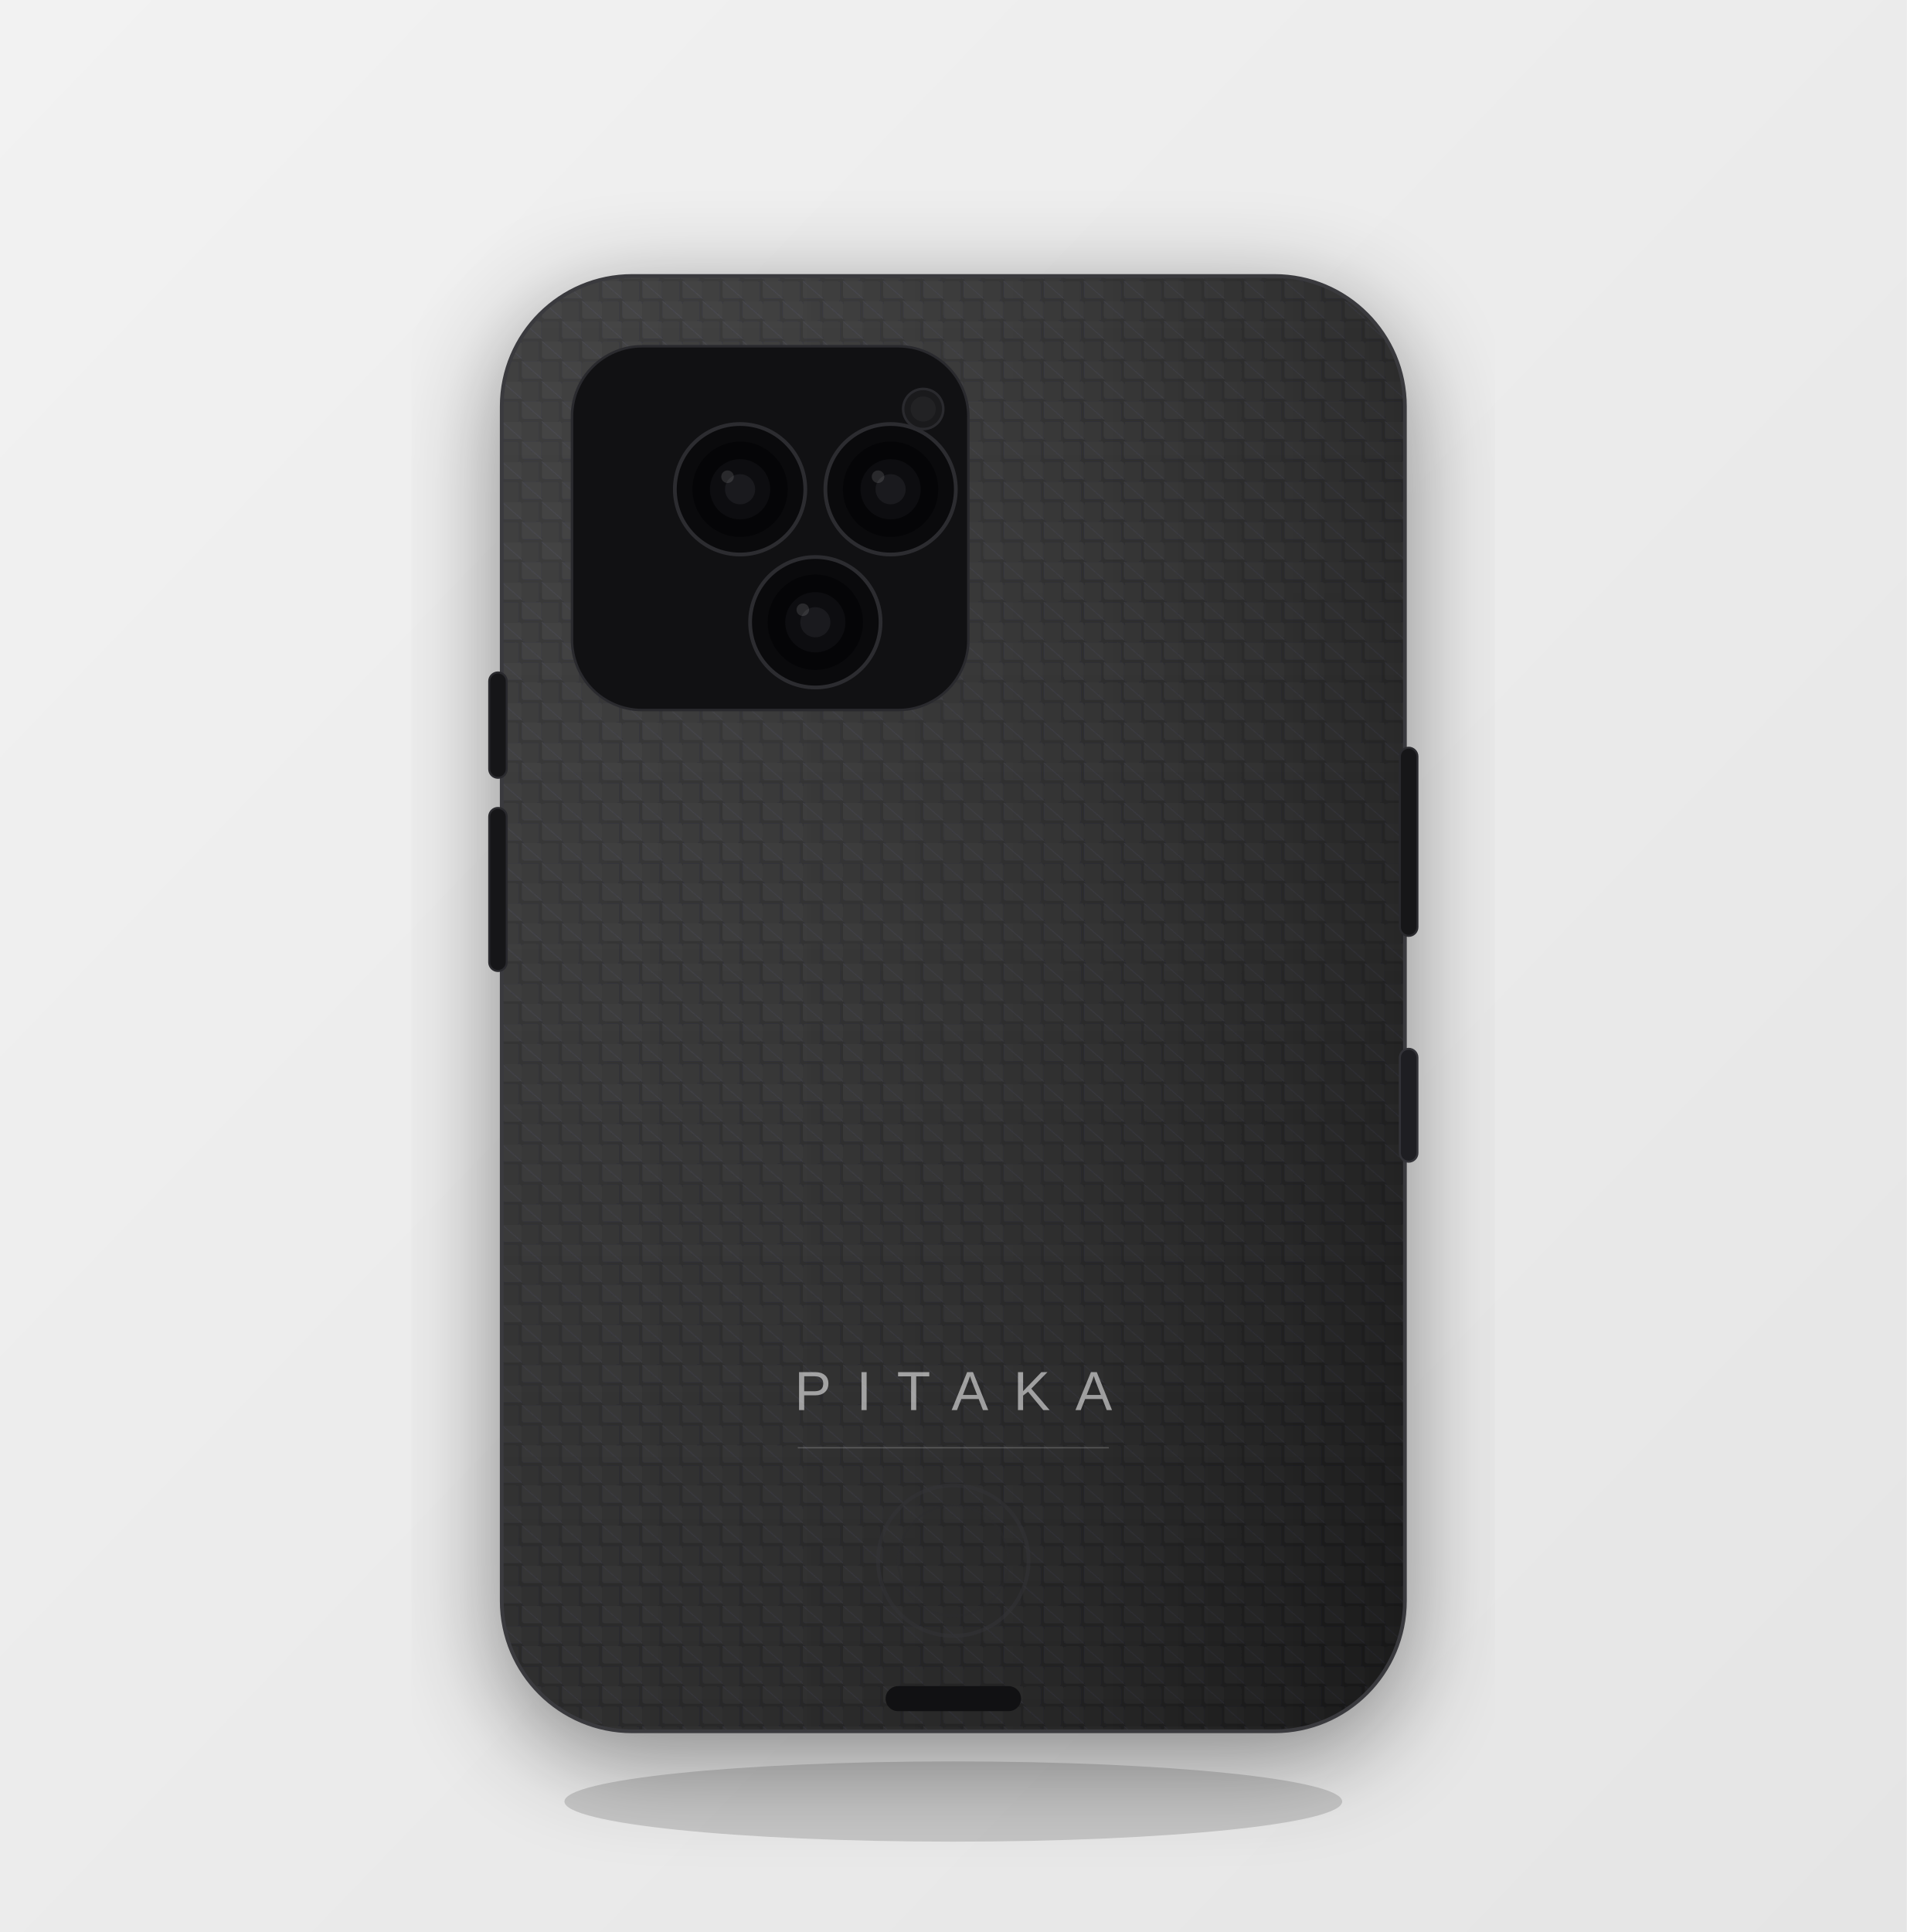
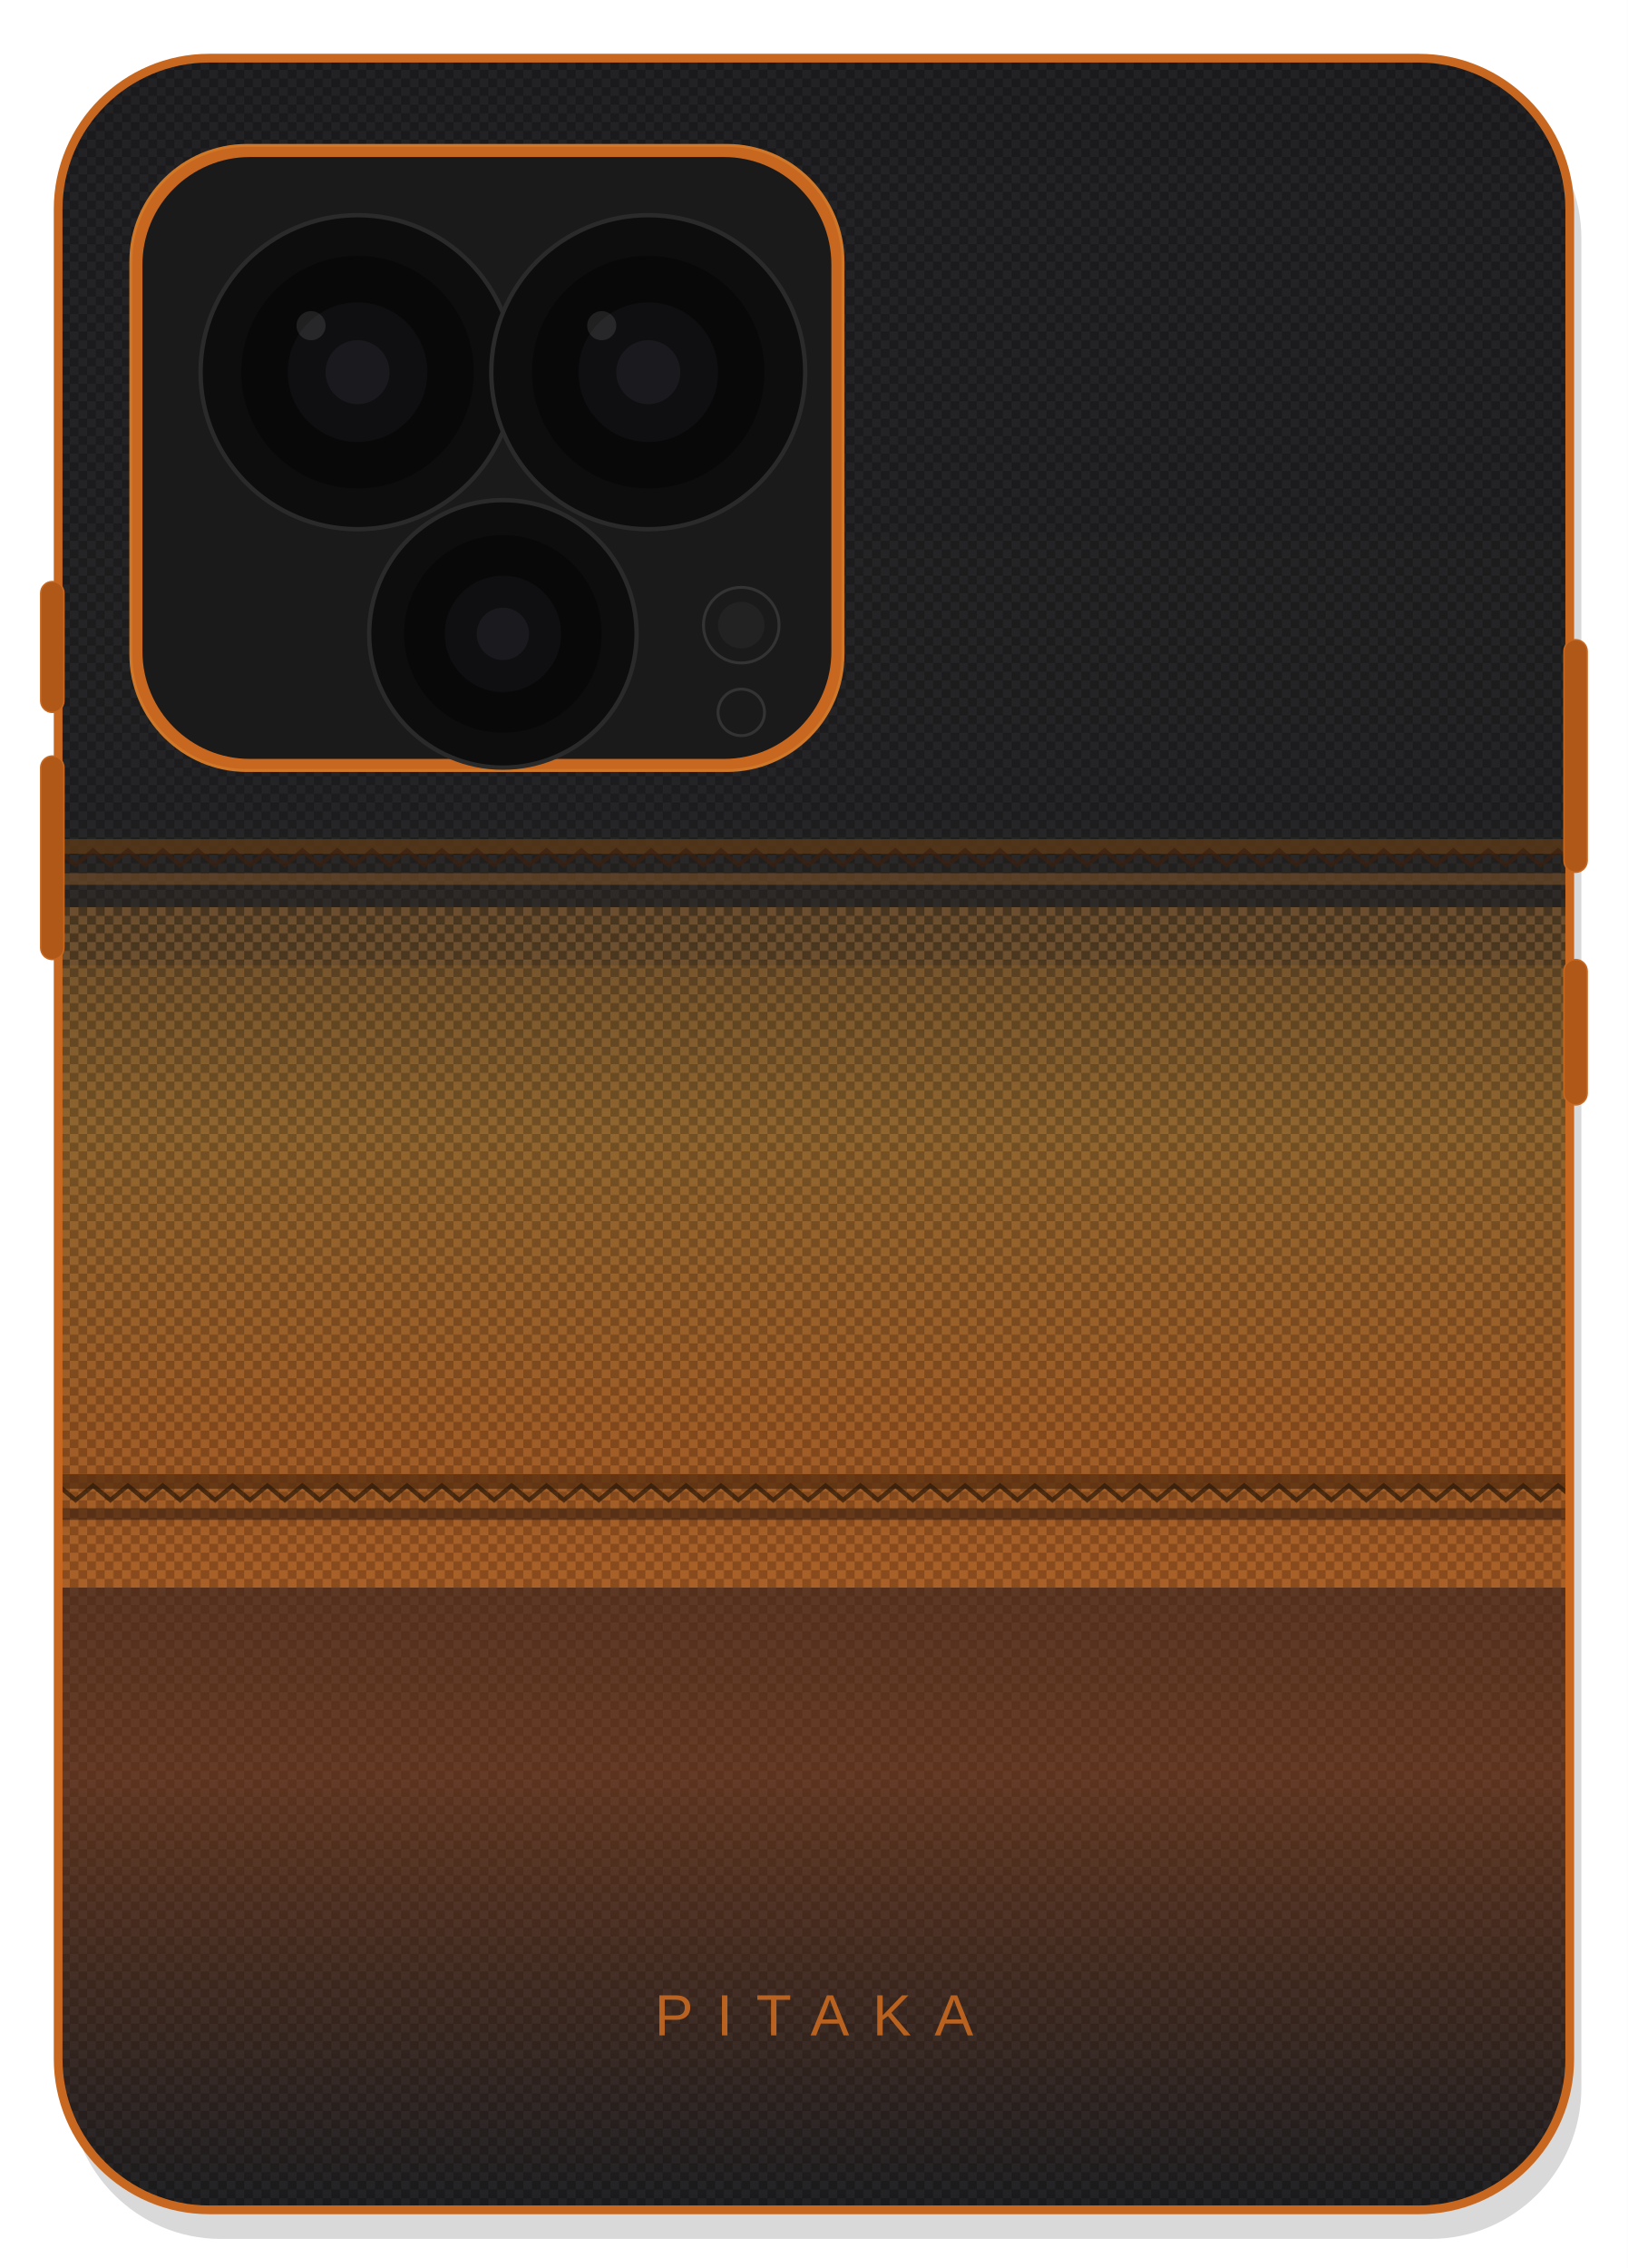
- <svg xmlns="http://www.w3.org/2000/svg" width="760" height="770" viewBox="0 0 760 770">
+ <svg xmlns="http://www.w3.org/2000/svg" width="560" height="780" viewBox="0 0 560 780">
  <defs>
-     <pattern id="weave" x="0" y="0" width="16" height="16" patternUnits="userSpaceOnUse">
-       <rect width="16" height="16" fill="#1c1c1e" />
-       <rect x="0" y="0" width="8" height="7" fill="#252528" rx="1" />
-       <rect x="8" y="8" width="8" height="7" fill="#252528" rx="1" />
-       <rect x="0" y="8" width="7" height="8" fill="#202022" rx="1" />
-       <rect x="8" y="0" width="7" height="8" fill="#202022" rx="1" />
-       <line x1="0" y1="0" x2="8" y2="7" stroke="#2e2e32" stroke-width="0.4" />
-       <line x1="8" y1="8" x2="16" y2="15" stroke="#2e2e32" stroke-width="0.4" />
+     <pattern id="wTop17" x="0" y="0" width="6" height="6" patternUnits="userSpaceOnUse">
+       <rect width="6" height="6" fill="#1a1a1c" />
+       <rect x="0" y="0" width="3" height="3" fill="#2a2a2e" opacity="0.85" />
+       <rect x="3" y="3" width="3" height="3" fill="#2a2a2e" opacity="0.85" />
    </pattern>
-     <linearGradient id="topShine" x1="0%" y1="0%" x2="0%" y2="100%">
-       <stop offset="0%" style="stop-color:#ffffff;stop-opacity:0.07" />
-       <stop offset="100%" style="stop-color:#000000;stop-opacity:0.1" />
+     <pattern id="wMid17" x="0" y="0" width="6" height="6" patternUnits="userSpaceOnUse">
+       <rect width="6" height="6" fill="#6a4820" />
+       <rect x="0" y="0" width="3" height="3" fill="#b07838" opacity="0.85" />
+       <rect x="3" y="3" width="3" height="3" fill="#b07838" opacity="0.85" />
+     </pattern>
+     <pattern id="wBot17" x="0" y="0" width="6" height="6" patternUnits="userSpaceOnUse">
+       <rect width="6" height="6" fill="#8a3810" />
+       <rect x="0" y="0" width="3" height="3" fill="#c05820" opacity="0.85" />
+       <rect x="3" y="3" width="3" height="3" fill="#c05820" opacity="0.85" />
+     </pattern>
+     <linearGradient id="grad17" x1="0" y1="0" x2="0" y2="1">
+       <stop offset="0%" stop-color="#1a1a1c" />
+       <stop offset="35%" stop-color="#1e1e20" />
+       <stop offset="50%" stop-color="#7a5828" />
+       <stop offset="65%" stop-color="#9a4818" />
+       <stop offset="80%" stop-color="#c05820" />
+       <stop offset="100%" stop-color="#1a1a1c" />
    </linearGradient>
-     <linearGradient id="sideShine" x1="0%" y1="0%" x2="100%" y2="0%">
-       <stop offset="0%" style="stop-color:#ffffff;stop-opacity:0.08" />
-       <stop offset="100%" style="stop-color:#000000;stop-opacity:0.15" />
-     </linearGradient>
-     <filter id="dropShadow">
-       <feDropShadow dx="0" dy="10" stdDeviation="20" flood-color="#000000" flood-opacity="0.45" />
+     <clipPath id="clip17">
+       <rect x="20" y="20" width="520" height="740" rx="52" ry="52" />
+     </clipPath>
+     <filter id="shadow17">
+       <feDropShadow dx="0" dy="8" stdDeviation="18" flood-color="#000" flood-opacity="0.35" />
    </filter>
-     <linearGradient id="pageBg" x1="0%" y1="0%" x2="100%" y2="100%">
-       <stop offset="0%" style="stop-color:#f2f2f2" />
-       <stop offset="100%" style="stop-color:#e5e5e5" />
-     </linearGradient>
  </defs>
-   <rect width="760" height="770" fill="url(#pageBg)" />
-   <ellipse cx="380" cy="718" rx="155" ry="16" fill="#000" opacity="0.15" />
-   <rect x="200" y="110" width="360" height="580" rx="52" ry="52" fill="url(#weave)" filter="url(#dropShadow)" />
-   <rect x="200" y="110" width="360" height="580" rx="52" ry="52" fill="url(#sideShine)" />
-   <rect x="200" y="110" width="360" height="580" rx="52" ry="52" fill="url(#topShine)" />
-   <rect x="200" y="110" width="360" height="580" rx="52" ry="52" fill="none" stroke="#3a3a3e" stroke-width="1.5" />
-   <rect x="228" y="138" width="158" height="145" rx="28" fill="#111113" stroke="#2a2a2e" stroke-width="1" />
-   <circle cx="295" cy="195" r="26" fill="#0a0a0c" stroke="#2c2c30" stroke-width="1.5" />
-   <circle cx="295" cy="195" r="19" fill="#050507" />
-   <circle cx="295" cy="195" r="12" fill="#0d0d10" />
-   <circle cx="295" cy="195" r="6" fill="#1a1a1e" />
-   <circle cx="290" cy="190" r="2.5" fill="#ffffff" opacity="0.12" />
-   <circle cx="355" cy="195" r="26" fill="#0a0a0c" stroke="#2c2c30" stroke-width="1.5" />
-   <circle cx="355" cy="195" r="19" fill="#050507" />
-   <circle cx="355" cy="195" r="12" fill="#0d0d10" />
-   <circle cx="355" cy="195" r="6" fill="#1a1a1e" />
-   <circle cx="350" cy="190" r="2.5" fill="#ffffff" opacity="0.12" />
-   <circle cx="325" cy="248" r="26" fill="#0a0a0c" stroke="#2c2c30" stroke-width="1.5" />
-   <circle cx="325" cy="248" r="19" fill="#050507" />
-   <circle cx="325" cy="248" r="12" fill="#0d0d10" />
-   <circle cx="325" cy="248" r="6" fill="#1a1a1e" />
-   <circle cx="320" cy="243" r="2.5" fill="#ffffff" opacity="0.12" />
-   <circle cx="368" cy="163" r="8" fill="#1a1a1c" stroke="#2a2a2e" stroke-width="1" />
-   <circle cx="368" cy="163" r="5" fill="#222224" />
-   <rect x="195" y="268" width="7" height="42" rx="3.5" fill="#161618" stroke="#2a2a2e" stroke-width="0.8" />
-   <rect x="195" y="322" width="7" height="65" rx="3.5" fill="#161618" stroke="#2a2a2e" stroke-width="0.8" />
-   <rect x="558" y="298" width="7" height="75" rx="3.5" fill="#161618" stroke="#2a2a2e" stroke-width="0.8" />
-   <rect x="558" y="418" width="7" height="45" rx="3.5" fill="#1e1e22" stroke="#333338" stroke-width="0.8" />
-   <text x="380" y="562" font-family="'Helvetica Neue',Arial,sans-serif" font-size="22" font-weight="300" letter-spacing="10" fill="#ffffff" text-anchor="middle" opacity="0.55">PITAKA</text>
-   <line x1="318" y1="577" x2="442" y2="577" stroke="#ffffff" stroke-width="0.5" opacity="0.2" />
-   <circle cx="380" cy="622" r="30" fill="none" stroke="#333338" stroke-width="1.5" opacity="0.5" />
-   <circle cx="380" cy="622" r="22" fill="none" stroke="#2a2a2e" stroke-width="1" opacity="0.35" />
-   <rect x="353" y="672" width="54" height="10" rx="5" fill="#111113" />
+   <rect width="560" height="780" fill="#ffffff" />
+   <rect x="20" y="20" width="520" height="740" rx="52" fill="#000" opacity="0.15" transform="translate(4,10)" />
+   <rect x="20" y="20" width="520" height="740" rx="52" fill="url(#grad17)" clip-path="url(#clip17)" />
+   <rect x="20" y="20" width="520" height="312" fill="url(#wTop17)" opacity="0.6" clip-path="url(#clip17)" />
+   <rect x="20" y="312" width="520" height="234" fill="url(#wMid17)" opacity="0.5" clip-path="url(#clip17)" />
+   <rect x="20" y="546" width="520" height="234" fill="url(#wTop17)" opacity="0.6" clip-path="url(#clip17)" />
+   <rect x="20" y="288.6" width="520" height="5" fill="#5a3818" opacity="0.8" clip-path="url(#clip17)" />
+   <rect x="20" y="300.3" width="520" height="4" fill="#7a5028" opacity="0.6" clip-path="url(#clip17)" />
+   <path d="M20,292.5 20,292.5 26,297.5 32,292.5 38,297.5 44,292.5 50,297.5 56,292.5 62,297.5 68,292.5 74,297.5 80,292.5 86,297.5 92,292.5 98,297.5 104,292.5 110,297.5 116,292.5 122,297.5 128,292.5 134,297.5 140,292.5 146,297.5 152,292.5 158,297.5 164,292.5 170,297.5 176,292.5 182,297.5 188,292.5 194,297.5 200,292.5 206,297.5 212,292.5 218,297.5 224,292.5 230,297.5 236,292.5 242,297.5 248,292.5 254,297.5 260,292.5 266,297.5 272,292.5 278,297.5 284,292.5 290,297.5 296,292.5 302,297.5 308,292.5 314,297.5 320,292.5 326,297.5 332,292.5 338,297.5 344,292.5 350,297.5 356,292.5 362,297.5 368,292.5 374,297.5 380,292.5 386,297.5 392,292.5 398,297.5 404,292.5 410,297.5 416,292.5 422,297.5 428,292.5 434,297.5 440,292.5 446,297.5 452,292.5 458,297.5 464,292.5 470,297.5 476,292.5 482,297.5 488,292.5 494,297.5 500,292.5 506,297.5 512,292.5 518,297.5 524,292.5 530,297.5 536,292.5 542,297.5 548,292.5 554,297.5 540,292.5" fill="none" stroke="#3a2010" stroke-width="1.5" opacity="0.7" clip-path="url(#clip17)" />
+   <rect x="20" y="507" width="520" height="5" fill="#5a3010" opacity="0.8" clip-path="url(#clip17)" />
+   <rect x="20" y="518.7" width="520" height="4" fill="#3a2010" opacity="0.6" clip-path="url(#clip17)" />
+   <path d="M20,510.9 20,510.9 26,515.9 32,510.9 38,515.9 44,510.9 50,515.9 56,510.9 62,515.9 68,510.9 74,515.9 80,510.9 86,515.9 92,510.9 98,515.9 104,510.9 110,515.9 116,510.9 122,515.9 128,510.9 134,515.9 140,510.9 146,515.9 152,510.9 158,515.9 164,510.9 170,515.9 176,510.9 182,515.9 188,510.9 194,515.9 200,510.9 206,515.9 212,510.9 218,515.9 224,510.9 230,515.9 236,510.9 242,515.9 248,510.9 254,515.9 260,510.9 266,515.9 272,510.9 278,515.9 284,510.9 290,515.9 296,510.9 302,515.9 308,510.9 314,515.9 320,510.9 326,515.9 332,510.9 338,515.9 344,510.9 350,515.9 356,510.9 362,515.9 368,510.9 374,515.9 380,510.9 386,515.9 392,510.9 398,515.9 404,510.9 410,515.9 416,510.9 422,515.9 428,510.9 434,515.9 440,510.9 446,515.9 452,510.9 458,515.9 464,510.9 470,515.9 476,510.9 482,515.9 488,510.9 494,515.9 500,510.9 506,515.9 512,510.9 518,515.9 524,510.9 530,515.9 536,510.9 542,515.9 548,510.9 554,515.9 540,510.9" fill="none" stroke="#2a1808" stroke-width="1.5" opacity="0.7" clip-path="url(#clip17)" />
+   <rect x="20" y="20" width="520" height="740" rx="52" fill="none" stroke="#c86820" stroke-width="3" />
+   <rect x="45" y="50" width="245" height="215" rx="40" fill="#c86820" stroke="#d07828" stroke-width="1" />
+   <rect x="49" y="54" width="237" height="207" rx="37" fill="#1a1a1a" />
+   <circle cx="123" cy="128" r="54" fill="#0d0d0d" stroke="#2a2a2a" stroke-width="1.5" />
+   <circle cx="123" cy="128" r="40" fill="#080808" />
+   <circle cx="123" cy="128" r="24" fill="#0f0f12" />
+   <circle cx="123" cy="128" r="11" fill="#1a1a1e" />
+   <circle cx="107" cy="112" r="5" fill="#fff" opacity="0.1" />
+   <circle cx="223" cy="128" r="54" fill="#0d0d0d" stroke="#2a2a2a" stroke-width="1.5" />
+   <circle cx="223" cy="128" r="40" fill="#080808" />
+   <circle cx="223" cy="128" r="24" fill="#0f0f12" />
+   <circle cx="223" cy="128" r="11" fill="#1a1a1e" />
+   <circle cx="207" cy="112" r="5" fill="#fff" opacity="0.1" />
+   <circle cx="173" cy="218" r="46" fill="#0d0d0d" stroke="#2a2a2a" stroke-width="1.5" />
+   <circle cx="173" cy="218" r="34" fill="#080808" />
+   <circle cx="173" cy="218" r="20" fill="#0f0f12" />
+   <circle cx="173" cy="218" r="9" fill="#1a1a1e" />
+   <circle cx="255" cy="215" r="13" fill="#1a1a1a" stroke="#333" stroke-width="1" />
+   <circle cx="255" cy="215" r="8" fill="#222" />
+   <circle cx="255" cy="245" r="8" fill="#1a1a1a" stroke="#333" stroke-width="1" />
+   <text x="280" y="700" font-family="'Helvetica Neue',Arial,sans-serif" font-size="20" font-weight="400" letter-spacing="8" fill="#c86820" text-anchor="middle" opacity="0.9">PITAKA</text>
+   <rect x="14" y="200" width="8" height="45" rx="4" fill="#b05818" stroke="#c86820" stroke-width="0.5" />
+   <rect x="14" y="260" width="8" height="70" rx="4" fill="#b05818" stroke="#c86820" stroke-width="0.5" />
+   <rect x="538" y="220" width="8" height="80" rx="4" fill="#b05818" stroke="#c86820" stroke-width="0.5" />
+   <rect x="538" y="330" width="8" height="50" rx="4" fill="#b05818" stroke="#c86820" stroke-width="0.5" />
</svg>
